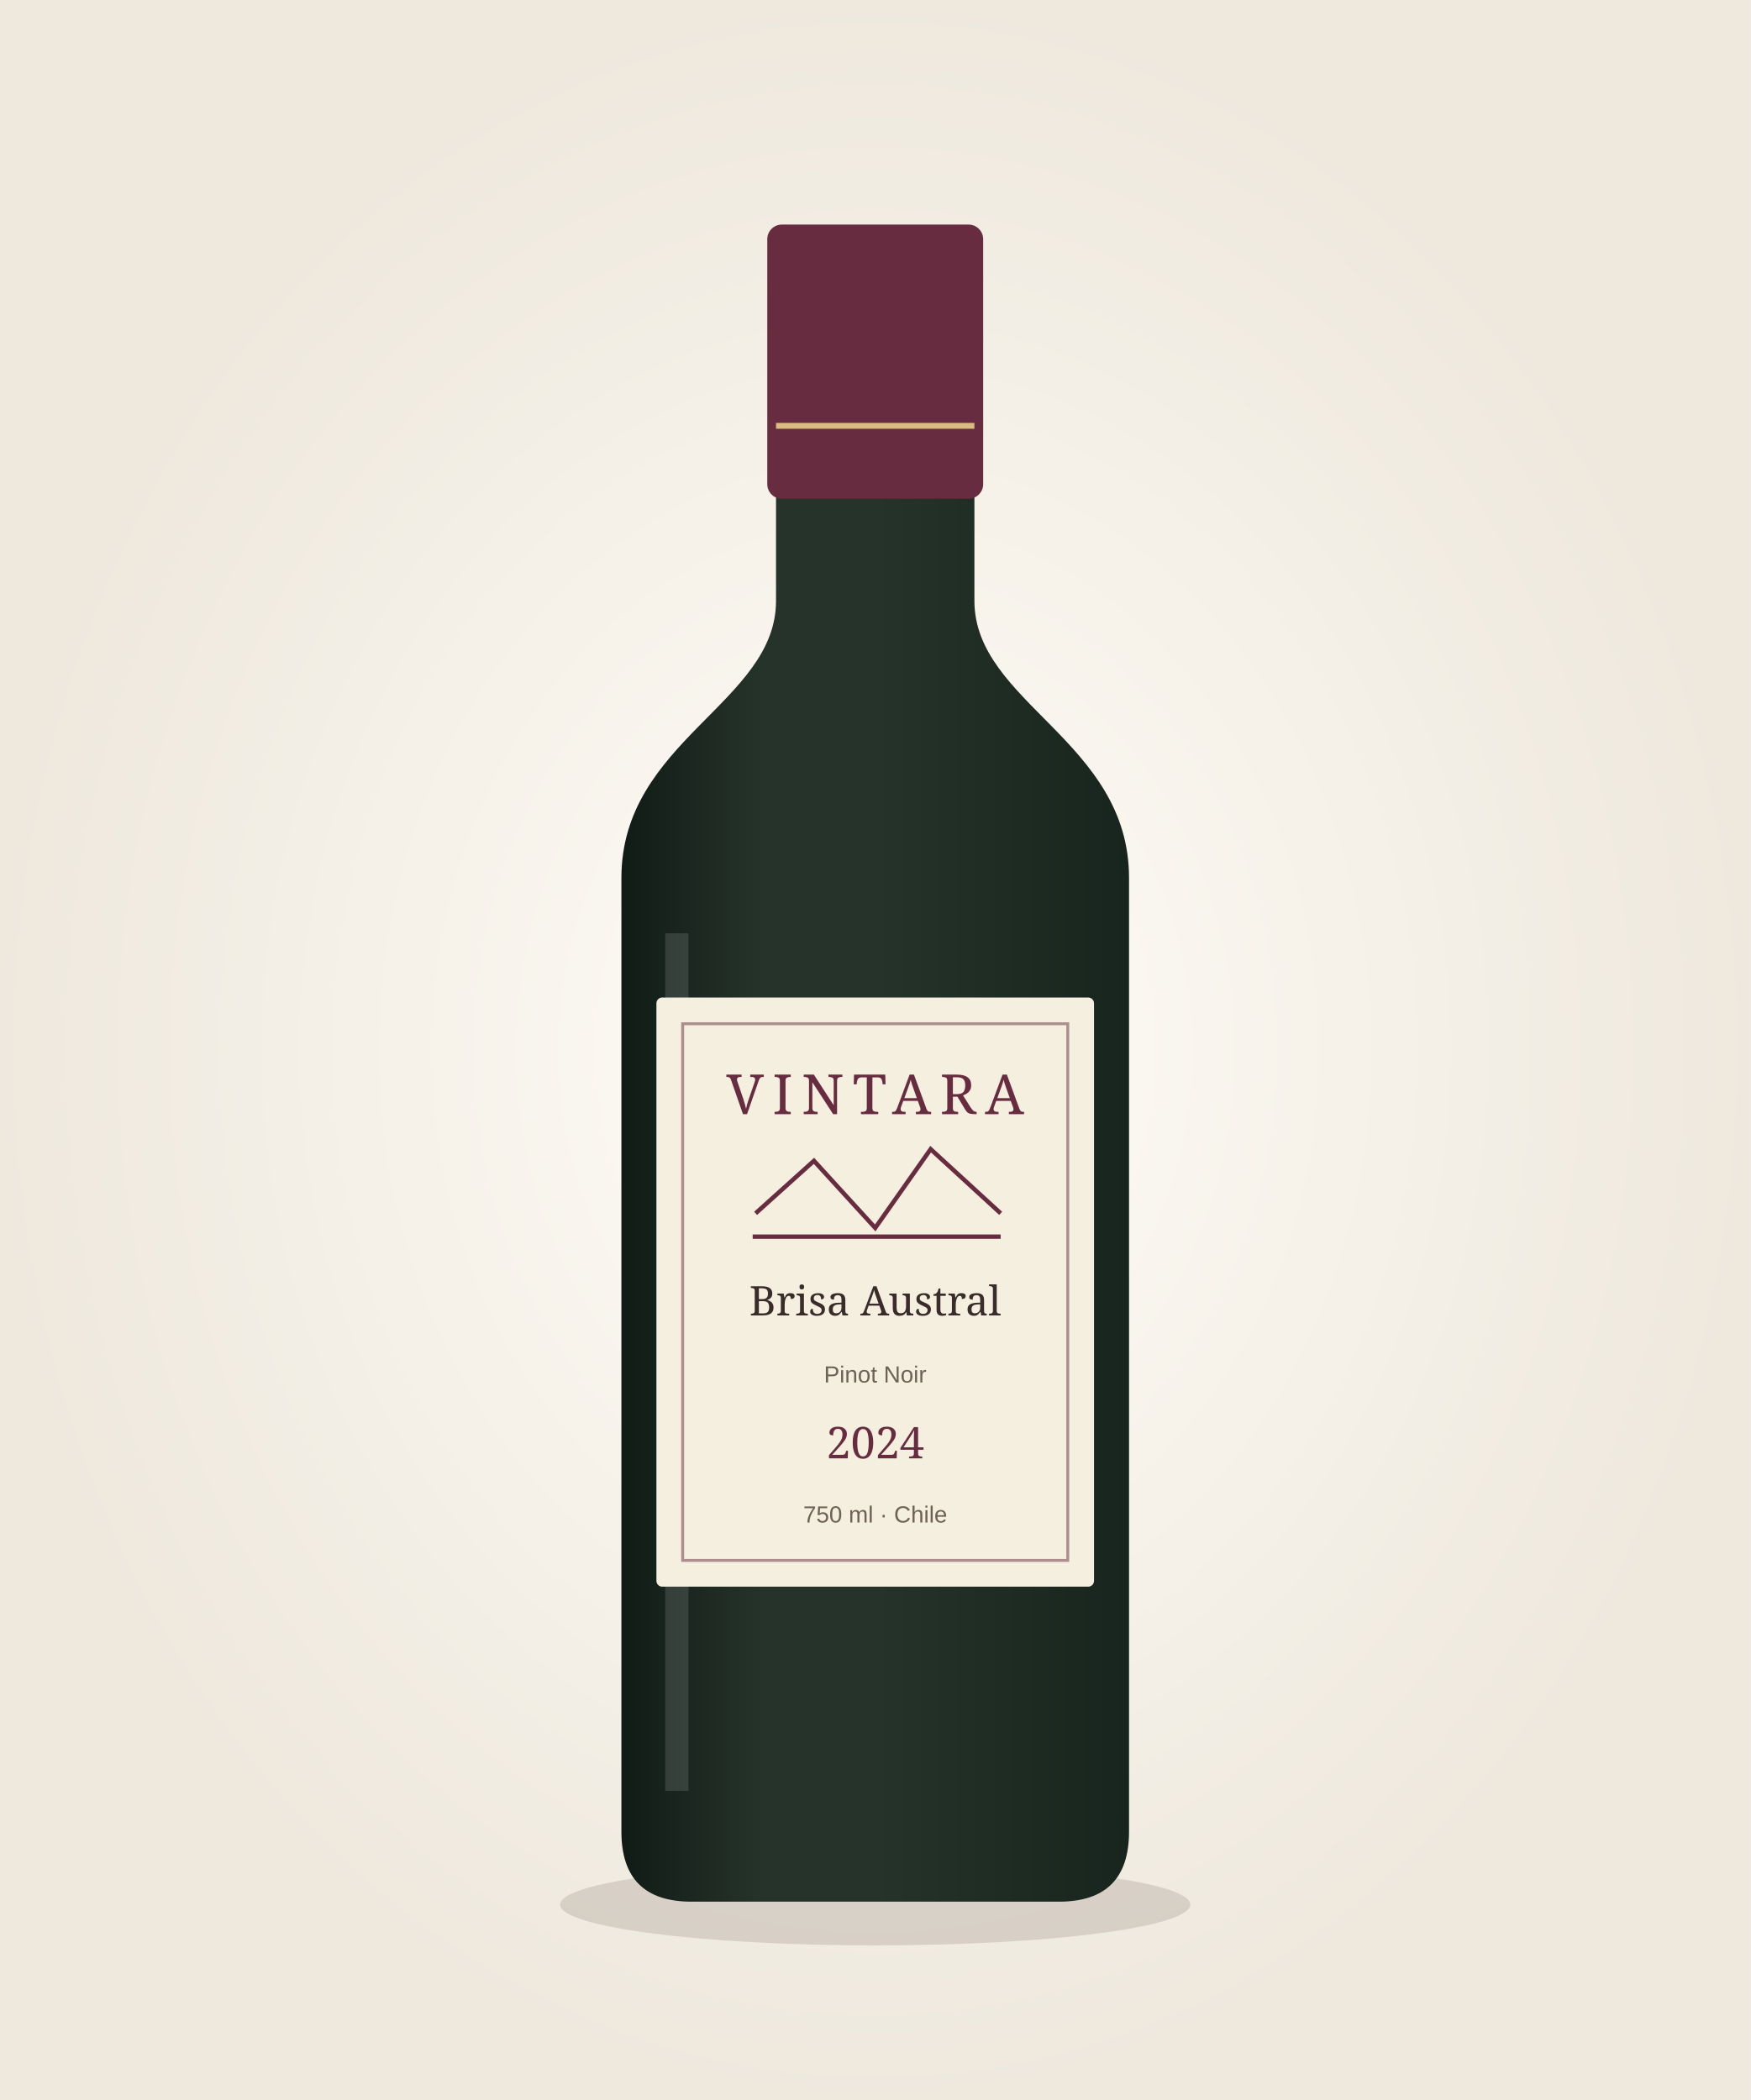
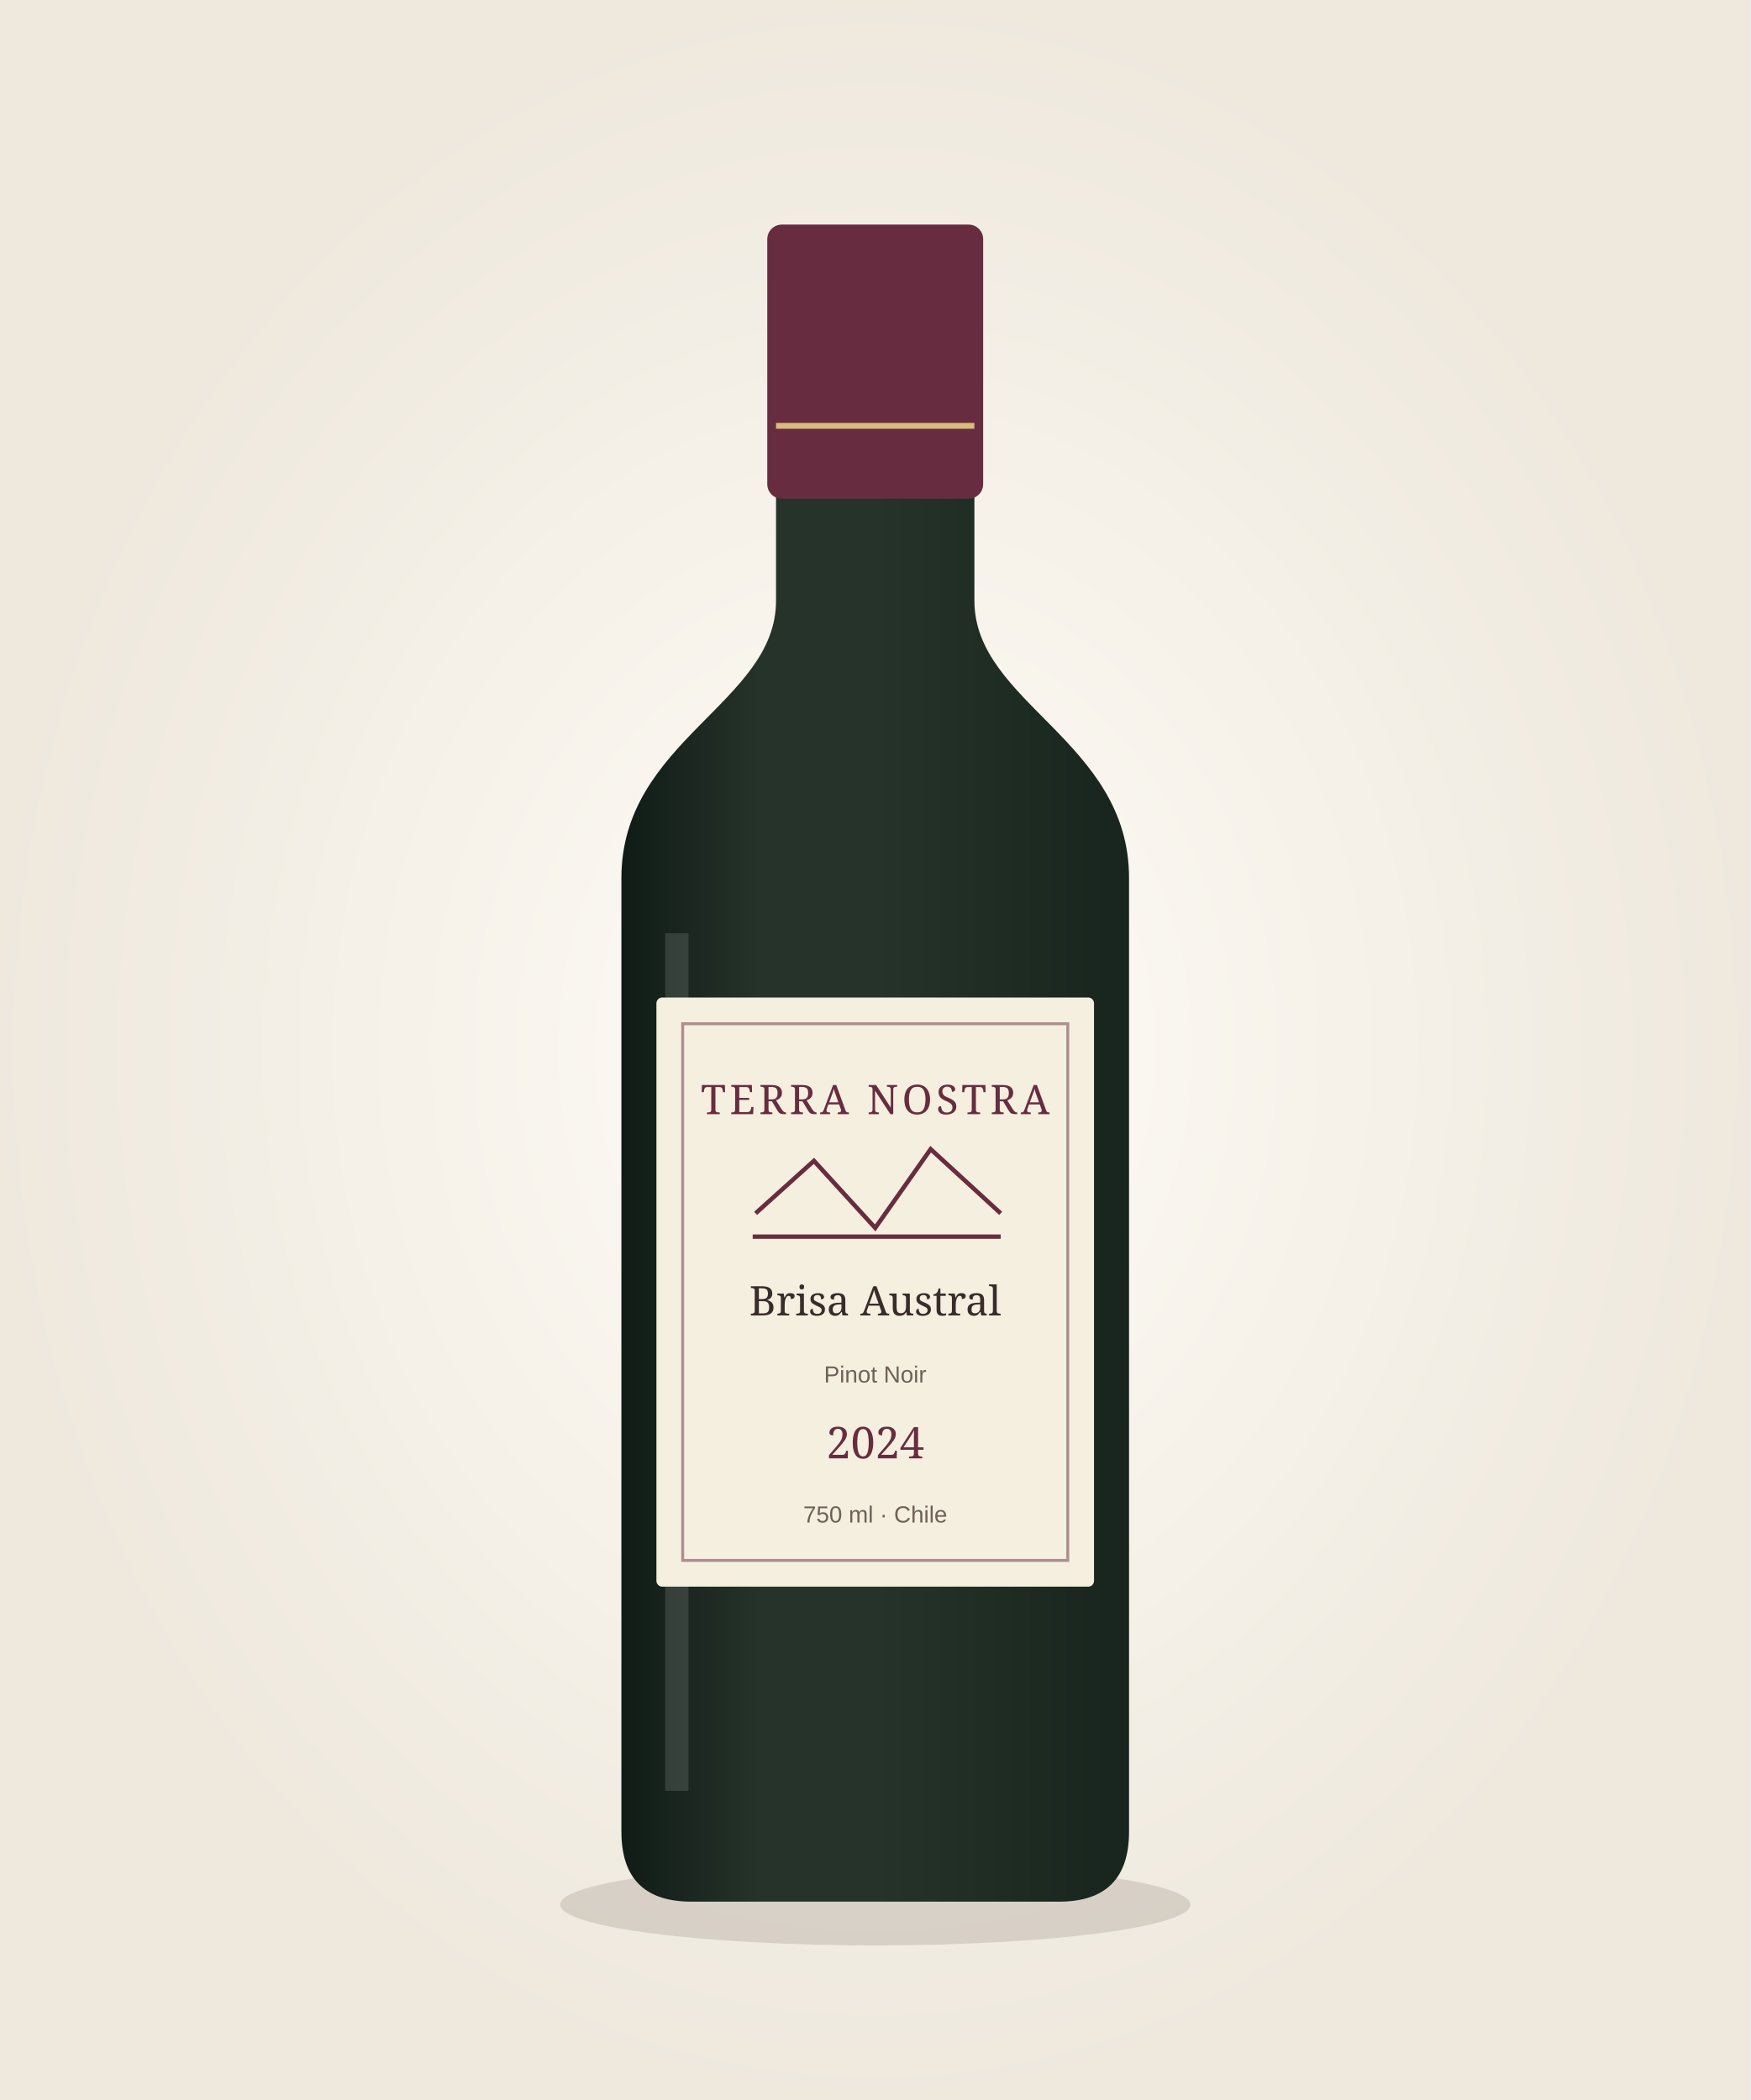
<svg xmlns="http://www.w3.org/2000/svg" width="600" height="720" viewBox="0 0 600 720" role="img" aria-label="Brisa Austral, ilustración de botella">
  <defs>
    <linearGradient id="g">
      <stop stop-color="#101b16" />
      <stop offset=".28" stop-color="#26332a" />
      <stop offset=".5" stop-color="#26332a" />
      <stop offset="1" stop-color="#17251e" />
    </linearGradient>
    <radialGradient id="bg">
      <stop stop-color="#fffdf8" />
      <stop offset="1" stop-color="#eee8dd" />
    </radialGradient>
  </defs>
  <rect width="600" height="720" fill="url(#bg)" />
  <ellipse cx="300" cy="653" rx="108" ry="14" fill="#3d2820" opacity=".14" />
  <path d="M266 81h68v125c0 35 53 48 53 95v327q0 24-24 24H237q-24 0-24-24V301c0-47 53-60 53-95z" fill="url(#g)" />
  <path d="M232 320v294" stroke="#fff" stroke-width="8" opacity=".13" />
  <rect x="263" y="77" width="74" height="94" rx="5" fill="#682c40" />
  <path d="M266 146h68" stroke="#d8bc80" stroke-width="2" />
  <rect x="225" y="342" width="150" height="202" rx="2" fill="#f5efdf" />
  <rect x="234" y="351" width="132" height="184" fill="none" stroke="#682c40" opacity=".5" />
-   <text x="300" y="382" text-anchor="middle" font-family="Georgia,serif" font-size="19" letter-spacing="3" fill="#682c40">VINTARA</text>
+   <text x="300" y="382" text-anchor="middle" font-family="Georgia,serif" font-size="14" letter-spacing="1.3" fill="#682c40">TERRA NOSTRA</text>
  <path d="M259 416l20-18 21 23 19-27 24 22M258 424h85" fill="none" stroke="#682c40" stroke-width="1.5" />
  <text x="300" y="451" text-anchor="middle" font-family="Georgia,serif" font-size="14" fill="#392c2a">Brisa Austral</text>
  <text x="300" y="474" text-anchor="middle" font-family="Arial,sans-serif" font-size="8" fill="#6e6158">Pinot Noir</text>
  <text x="300" y="500" text-anchor="middle" font-family="Georgia,serif" font-size="15" fill="#682c40">2024</text>
  <text x="300" y="522" text-anchor="middle" font-family="Arial,sans-serif" font-size="8" fill="#6e6158">750 ml · Chile</text>
</svg>
